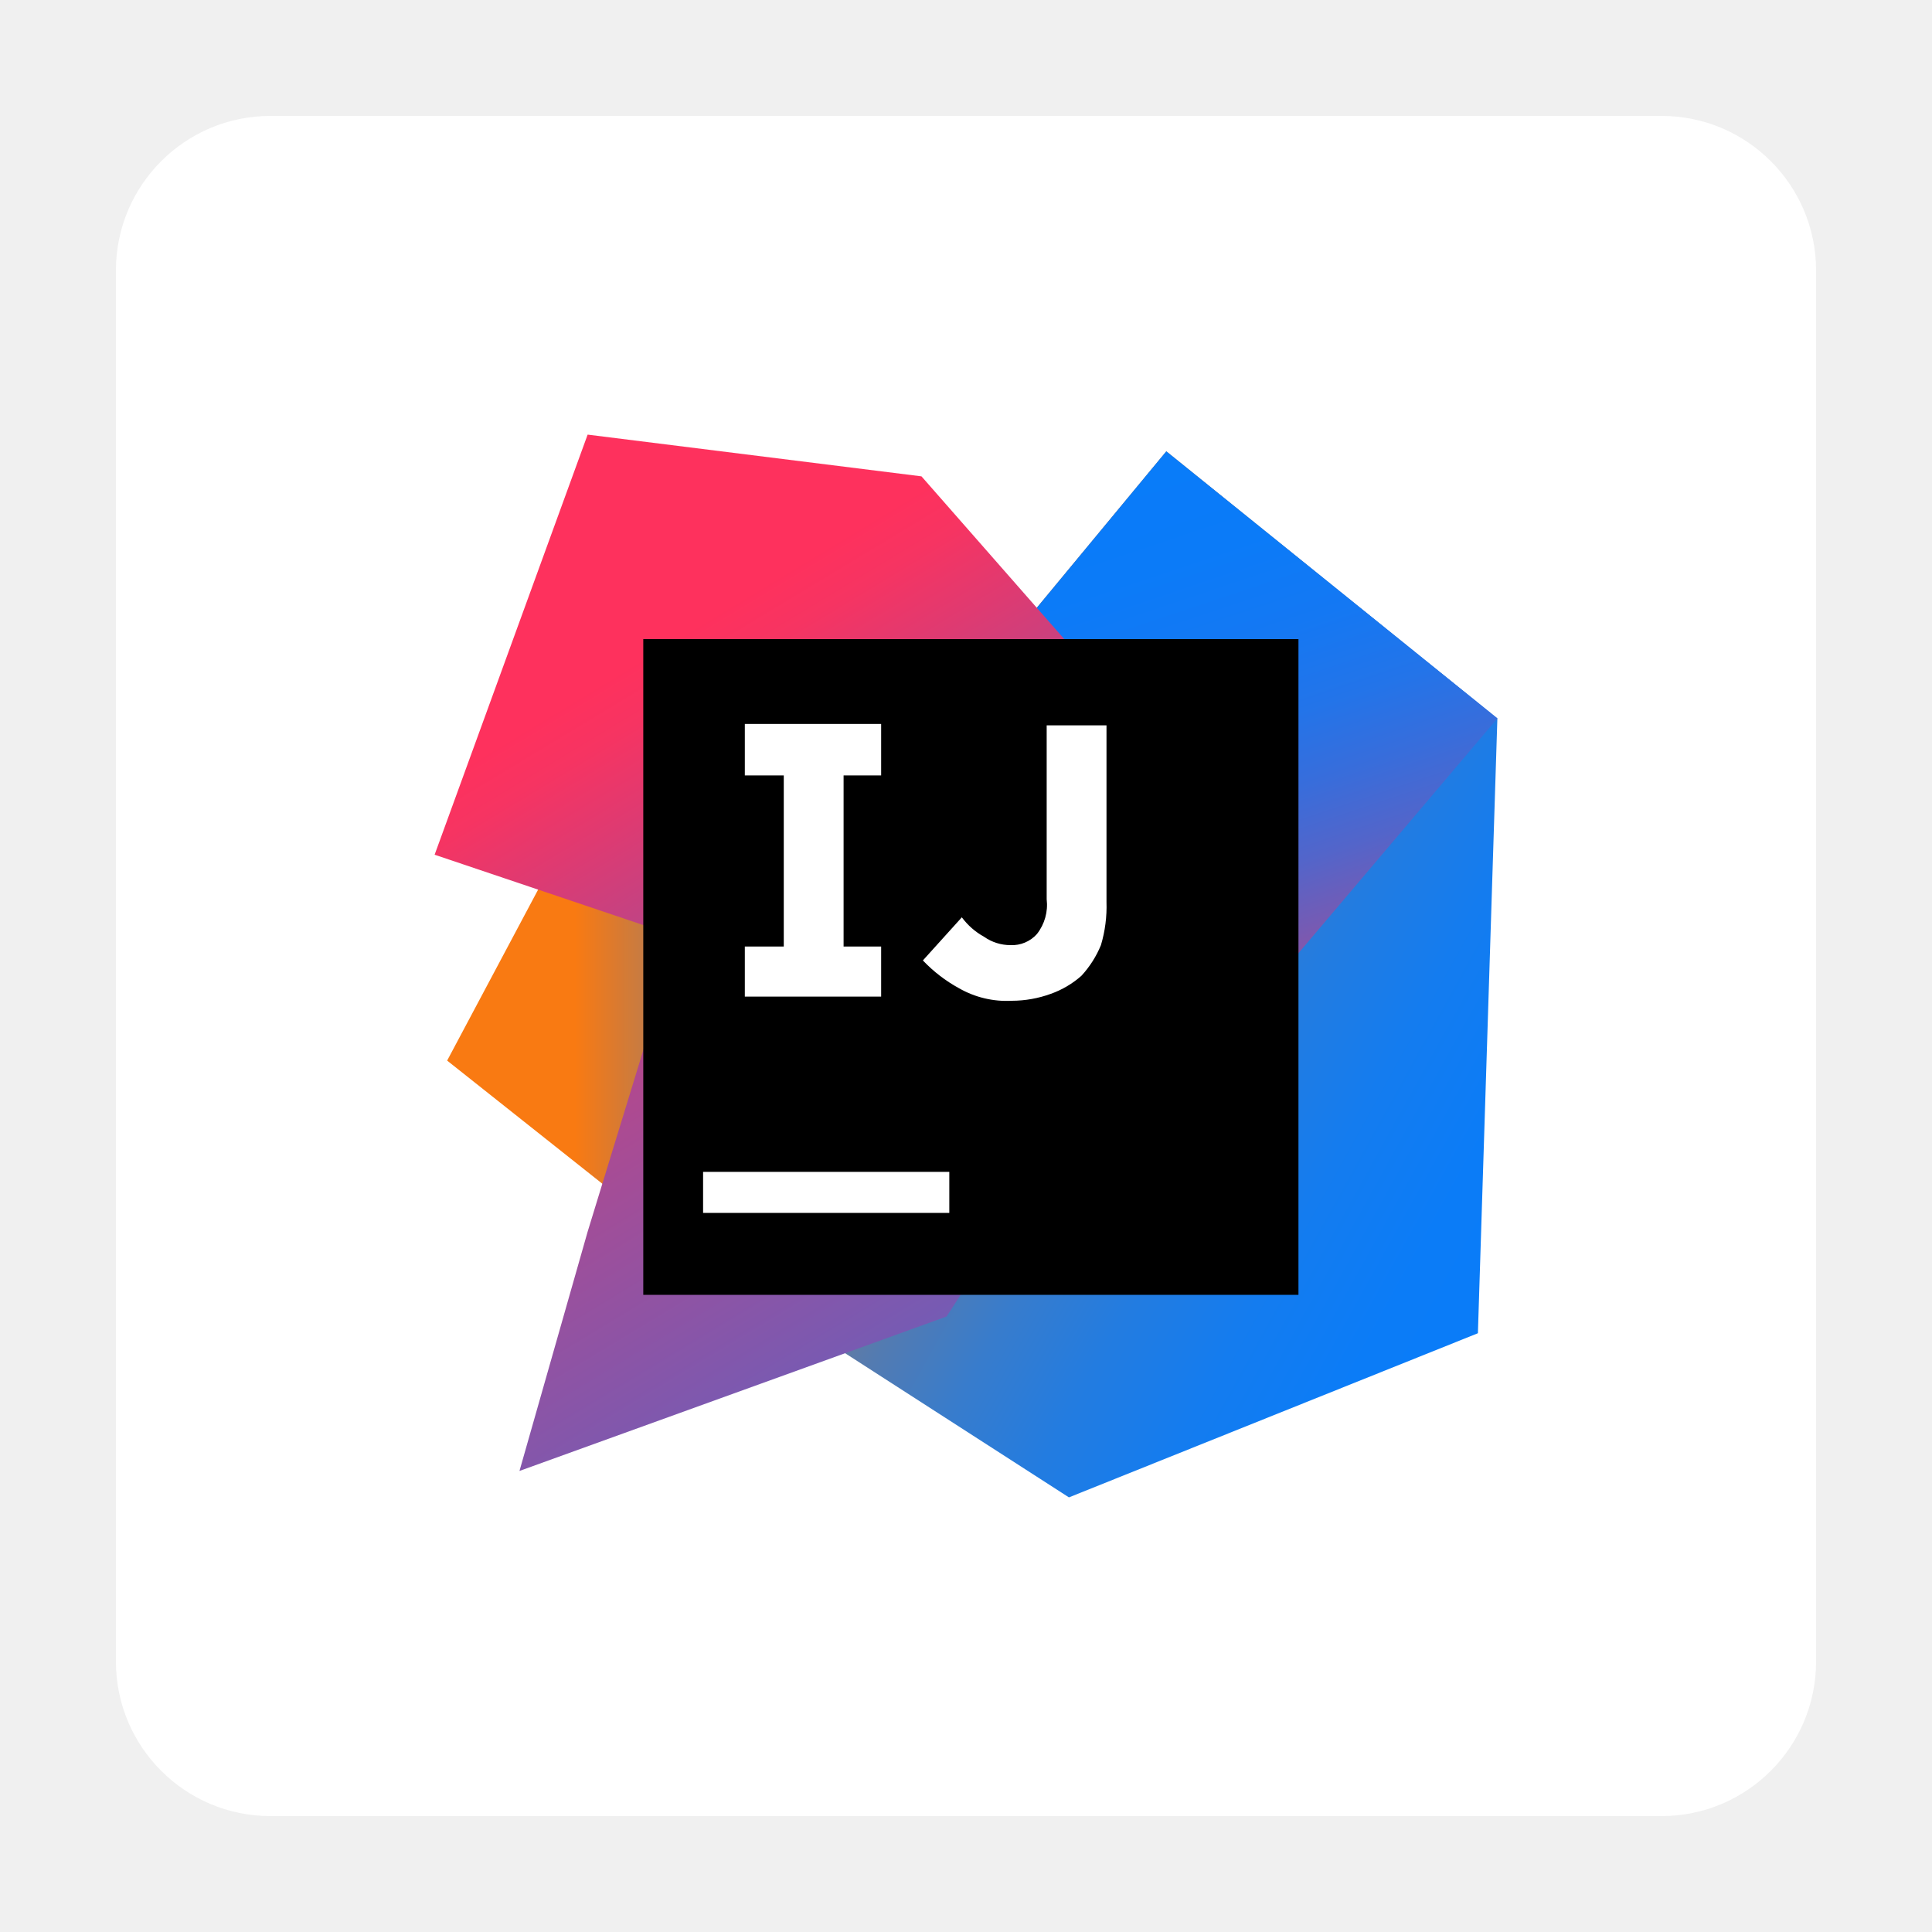
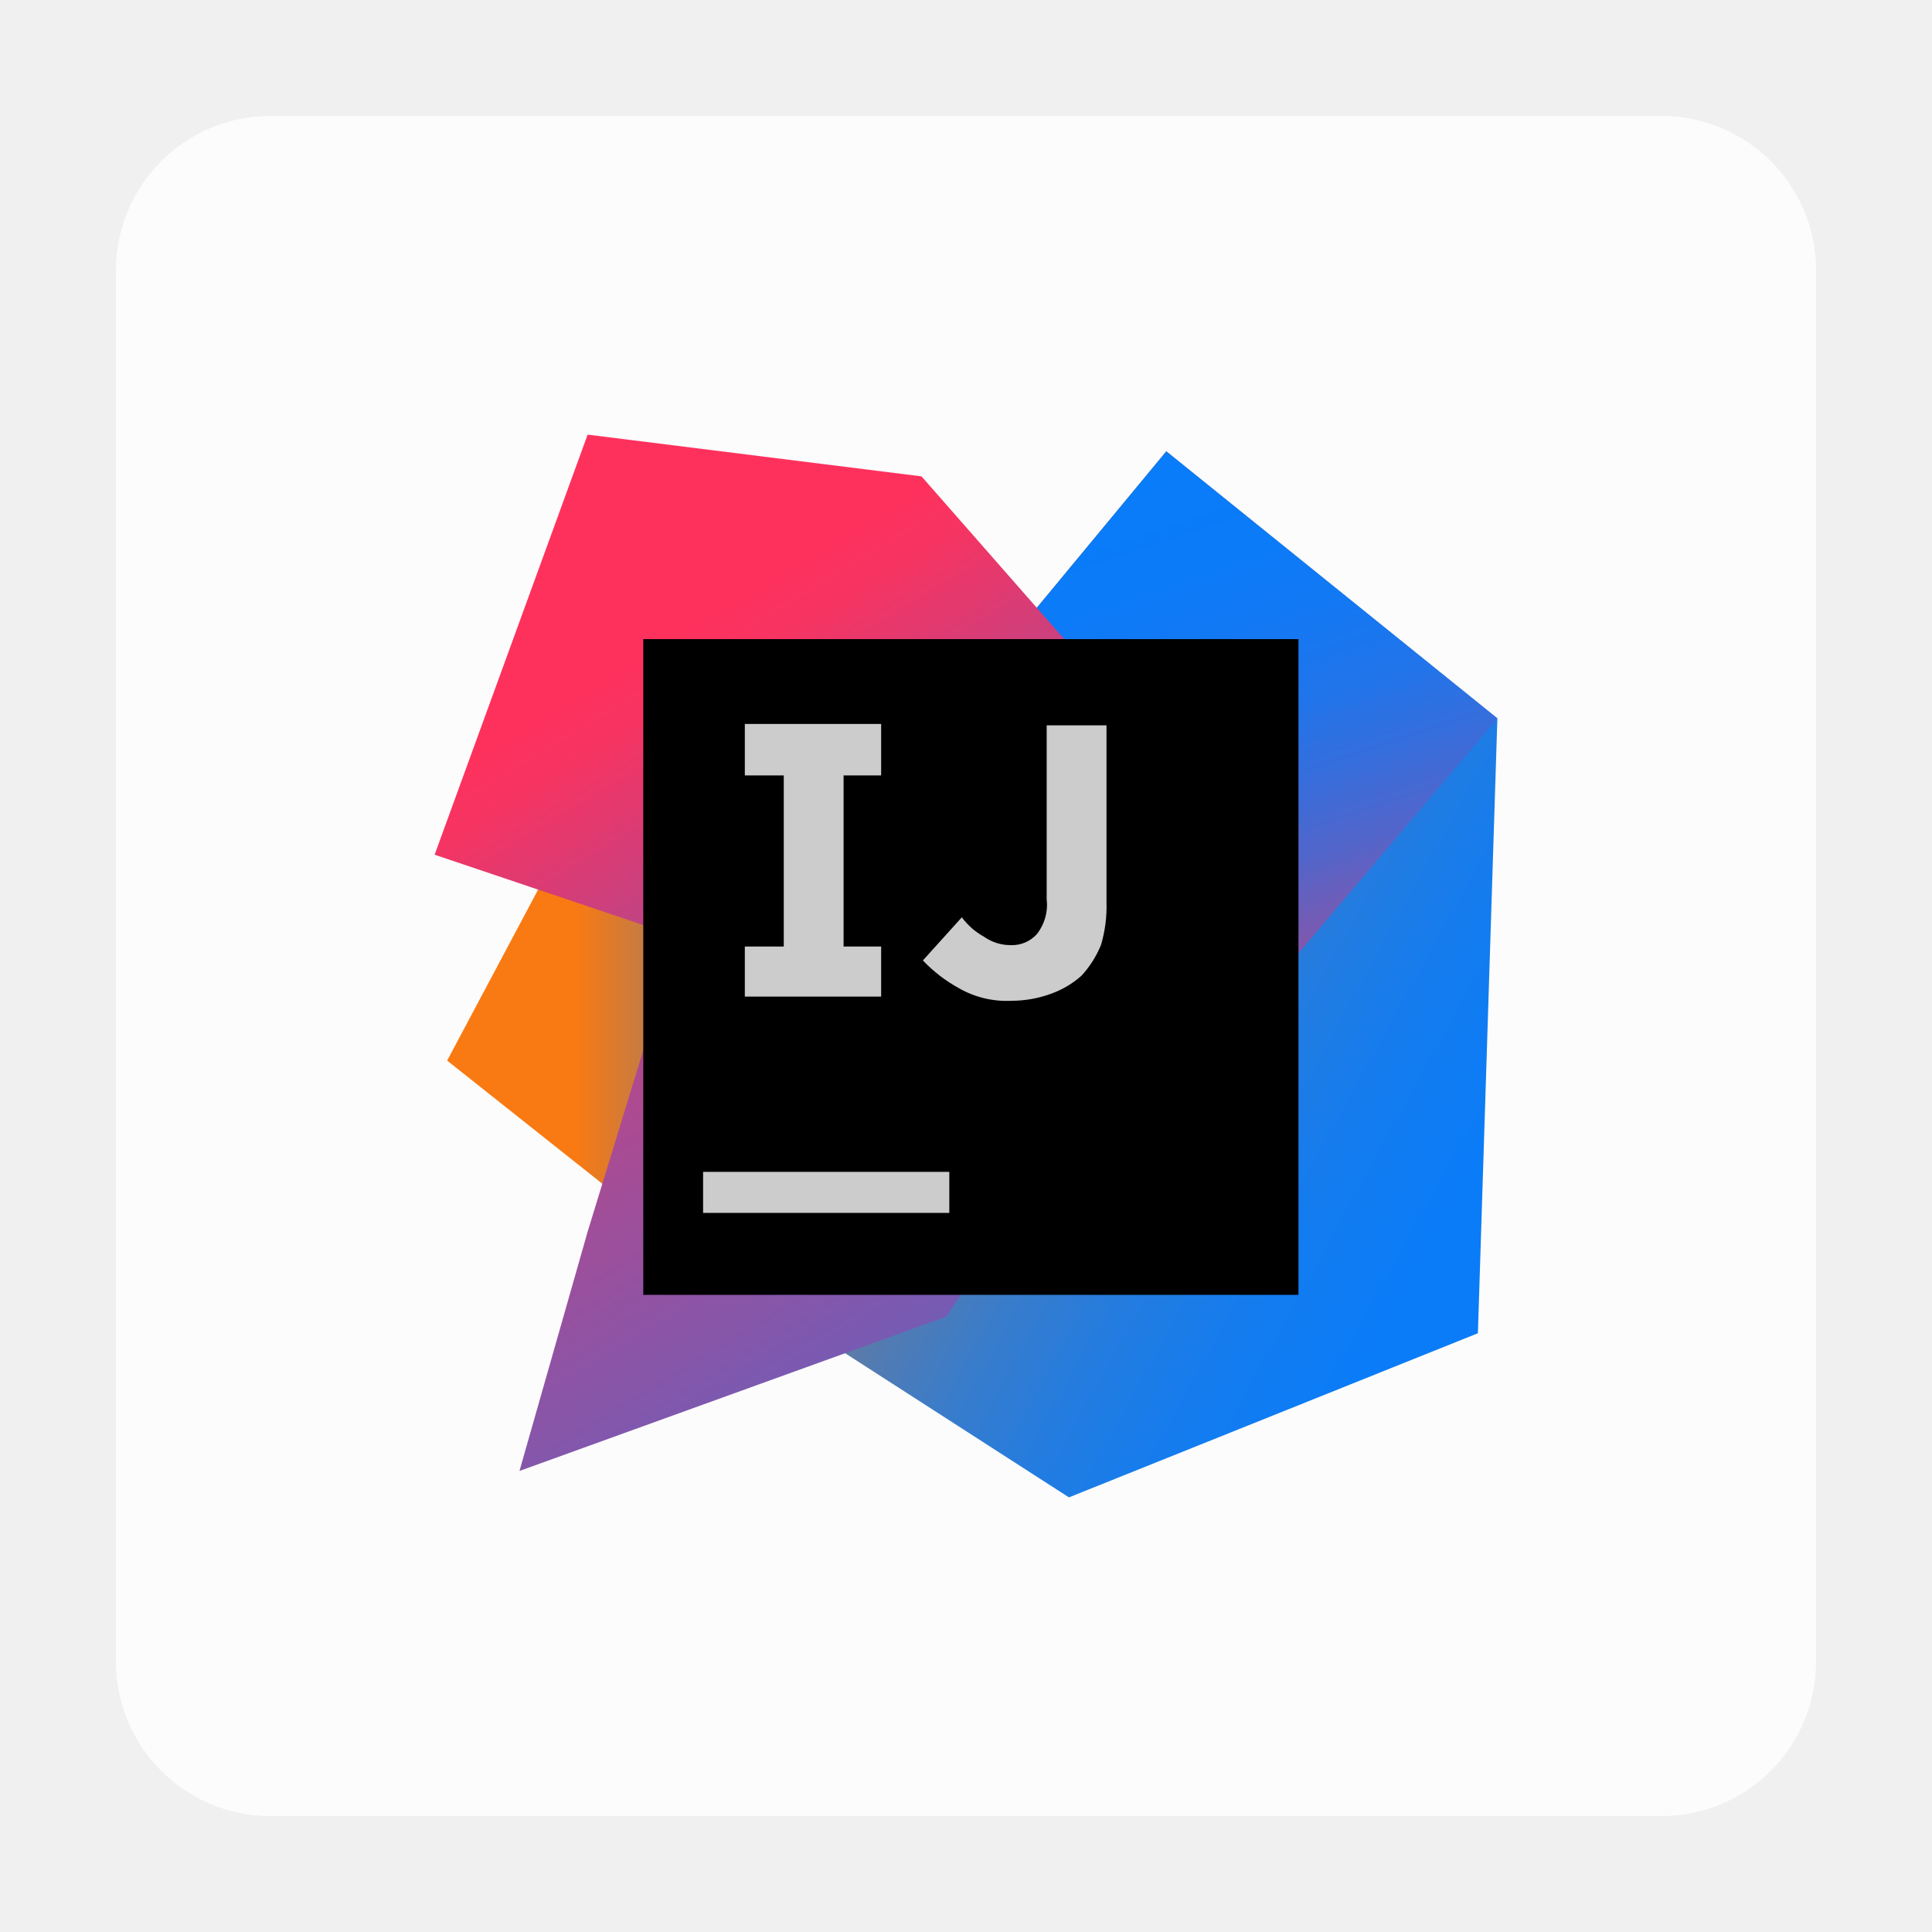
<svg xmlns="http://www.w3.org/2000/svg" width="100" height="100" viewBox="0 0 100 100" fill="none">
-   <rect x="6" y="6" width="88" height="88" rx="8" fill="white" />
-   <path d="M36.392 65.408L23.144 54.896L29.696 42.584L48.632 50L36.392 65.408Z" fill="url(#paint0_linear_1_327)" />
-   <path d="M77.504 37.184L76.496 69.008L55.328 77.504L42.584 69.296L61.232 50L53.096 32.144L60.368 23.36L77.504 37.184Z" fill="url(#paint1_linear_1_327)" />
-   <path d="M77.504 37.184L60.728 56.984L53.096 32.144L60.368 23.36L77.504 37.184Z" fill="url(#paint2_linear_1_327)" />
-   <path d="M48.992 68.144L26.888 76.136L30.416 63.752L35.096 48.488L22.496 44.24L30.416 22.496L47.696 24.656L64.688 44.024L48.992 68.144Z" fill="url(#paint3_linear_1_327)" />
+   <rect x="6" y="6" width="88" height="88" rx="8" fill="white" fill-opacity="0.8" />
+   <path d="M36.392 65.408L23.144 54.896L29.696 42.584L48.632 50L36.392 65.408Z" fill="url(#paint0_linear_3_467)" />
+   <path d="M77.504 37.184L76.496 69.008L55.328 77.504L42.584 69.296L61.232 50L53.096 32.144L60.368 23.36L77.504 37.184Z" fill="url(#paint1_linear_3_467)" />
+   <path d="M77.504 37.184L60.728 56.984L53.096 32.144L60.368 23.36L77.504 37.184Z" fill="url(#paint2_linear_3_467)" />
+   <path d="M48.992 68.144L26.888 76.136L30.416 63.752L35.096 48.488L22.496 44.24L30.416 22.496L47.696 24.656L64.688 44.024L48.992 68.144Z" fill="url(#paint3_linear_3_467)" />
  <path d="M67.208 33.08H33.296V67.021H67.208V33.08Z" fill="black" />
-   <path d="M49.136 60.656H36.392V62.78H49.136V60.656Z" fill="white" />
-   <path d="M45.608 40.136V37.472H38.552V40.136H40.568V48.992H38.552V51.584H45.608V48.992H43.664V40.136H45.608Z" fill="white" />
-   <path d="M52.376 51.8C51.421 51.852 50.471 51.627 49.64 51.152C48.945 50.772 48.313 50.286 47.768 49.712L49.784 47.48C50.091 47.895 50.484 48.239 50.936 48.488C51.337 48.77 51.814 48.92 52.304 48.92C52.56 48.932 52.816 48.886 53.053 48.786C53.29 48.687 53.501 48.536 53.672 48.344C54.072 47.834 54.253 47.187 54.176 46.544V37.544H57.272V46.688C57.297 47.443 57.2 48.197 56.984 48.92C56.744 49.504 56.403 50.04 55.976 50.504C55.513 50.915 54.975 51.233 54.392 51.44C53.746 51.676 53.064 51.798 52.376 51.8Z" fill="white" />
+   <path d="M49.136 60.656H36.392V62.78H49.136V60.656Z" fill="white" fill-opacity="0.8" />
+   <path d="M45.608 40.136V37.472H38.552V40.136H40.568V48.992H38.552V51.584H45.608V48.992H43.664V40.136H45.608Z" fill="white" fill-opacity="0.8" />
+   <path d="M52.376 51.8C51.421 51.852 50.471 51.627 49.64 51.152C48.945 50.772 48.313 50.286 47.768 49.712L49.784 47.48C50.091 47.895 50.484 48.239 50.936 48.488C51.337 48.77 51.814 48.92 52.304 48.92C52.56 48.932 52.816 48.886 53.053 48.786C53.29 48.687 53.501 48.536 53.672 48.344C54.072 47.834 54.253 47.187 54.176 46.544V37.544H57.272V46.688C57.297 47.443 57.2 48.197 56.984 48.92C56.744 49.504 56.403 50.04 55.976 50.504C55.513 50.915 54.975 51.233 54.392 51.44C53.746 51.676 53.064 51.798 52.376 51.8Z" fill="white" fill-opacity="0.8" />
  <defs>
-     <linearGradient id="paint0_linear_1_327" x1="23.13" y1="54.01" x2="48.661" y2="54.01" gradientUnits="userSpaceOnUse">
+     <linearGradient id="paint0_linear_3_467" x1="23.13" y1="54.01" x2="48.661" y2="54.01" gradientUnits="userSpaceOnUse">
      <stop offset="0.26" stop-color="#F97A12" />
      <stop offset="0.46" stop-color="#B07B58" />
      <stop offset="0.72" stop-color="#577BAE" />
      <stop offset="0.91" stop-color="#1E7CE5" />
      <stop offset="1" stop-color="#087CFA" />
    </linearGradient>
-     <linearGradient id="paint1_linear_1_327" x1="42.735" y1="42.066" x2="84.891" y2="65.394" gradientUnits="userSpaceOnUse">
+     <linearGradient id="paint1_linear_3_467" x1="42.735" y1="42.066" x2="84.891" y2="65.394" gradientUnits="userSpaceOnUse">
      <stop stop-color="#F97A12" />
      <stop offset="0.07" stop-color="#CB7A3E" />
      <stop offset="0.15" stop-color="#9E7B6A" />
      <stop offset="0.24" stop-color="#757B91" />
      <stop offset="0.33" stop-color="#537BB1" />
      <stop offset="0.43" stop-color="#387CCC" />
      <stop offset="0.54" stop-color="#237CE0" />
      <stop offset="0.66" stop-color="#147CEF" />
      <stop offset="0.79" stop-color="#0B7CF7" />
      <stop offset="1" stop-color="#087CFA" />
    </linearGradient>
-     <linearGradient id="paint2_linear_1_327" x1="72.183" y1="56.214" x2="60.447" y2="21.15" gradientUnits="userSpaceOnUse">
+     <linearGradient id="paint2_linear_3_467" x1="72.183" y1="56.214" x2="60.447" y2="21.15" gradientUnits="userSpaceOnUse">
      <stop stop-color="#FE315D" />
      <stop offset="0.08" stop-color="#CB417E" />
      <stop offset="0.16" stop-color="#9E4E9B" />
      <stop offset="0.25" stop-color="#755BB4" />
      <stop offset="0.34" stop-color="#5365CA" />
      <stop offset="0.44" stop-color="#386DDB" />
      <stop offset="0.54" stop-color="#2374E9" />
      <stop offset="0.66" stop-color="#1478F3" />
      <stop offset="0.79" stop-color="#0B7BF8" />
      <stop offset="1" stop-color="#087CFA" />
    </linearGradient>
-     <linearGradient id="paint3_linear_1_327" x1="30.898" y1="35.456" x2="66.099" y2="93.682" gradientUnits="userSpaceOnUse">
+     <linearGradient id="paint3_linear_3_467" x1="30.898" y1="35.456" x2="66.099" y2="93.682" gradientUnits="userSpaceOnUse">
      <stop stop-color="#FE315D" />
      <stop offset="0.04" stop-color="#F63462" />
      <stop offset="0.1" stop-color="#DF3A71" />
      <stop offset="0.17" stop-color="#C24383" />
      <stop offset="0.29" stop-color="#AD4A91" />
      <stop offset="0.55" stop-color="#755BB4" />
      <stop offset="0.92" stop-color="#1D76ED" />
      <stop offset="1" stop-color="#087CFA" />
    </linearGradient>
  </defs>
</svg>
